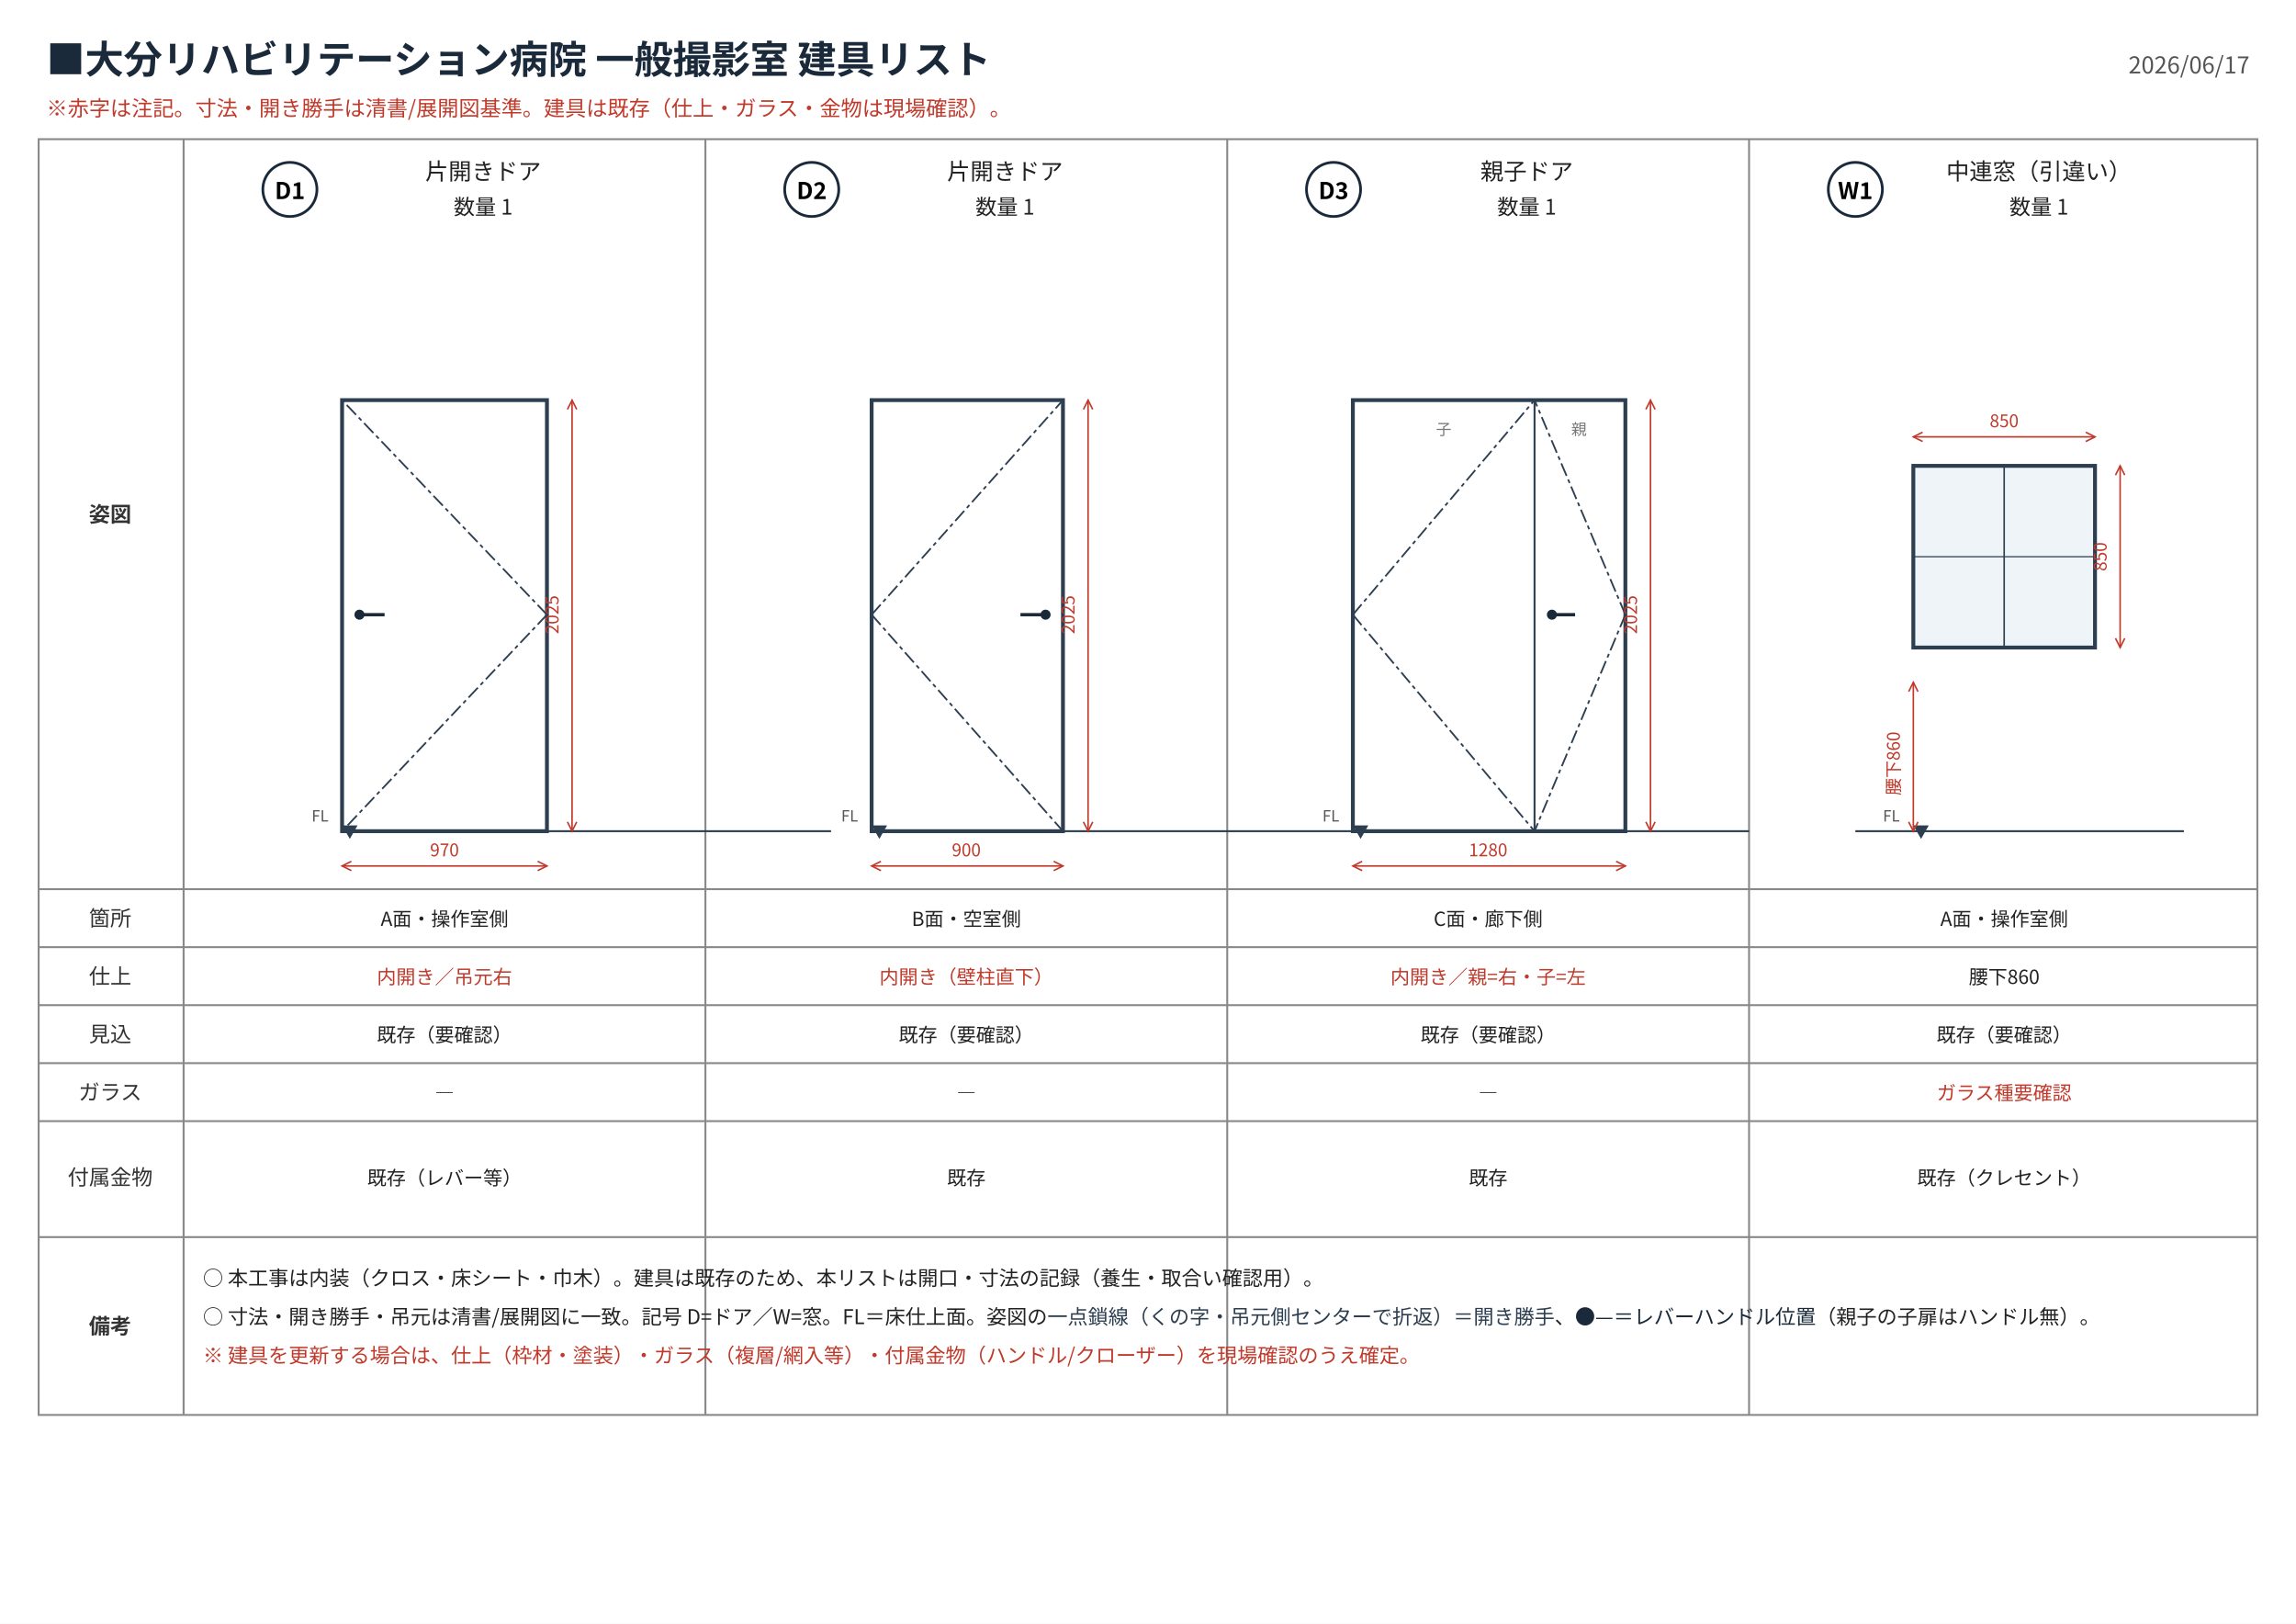
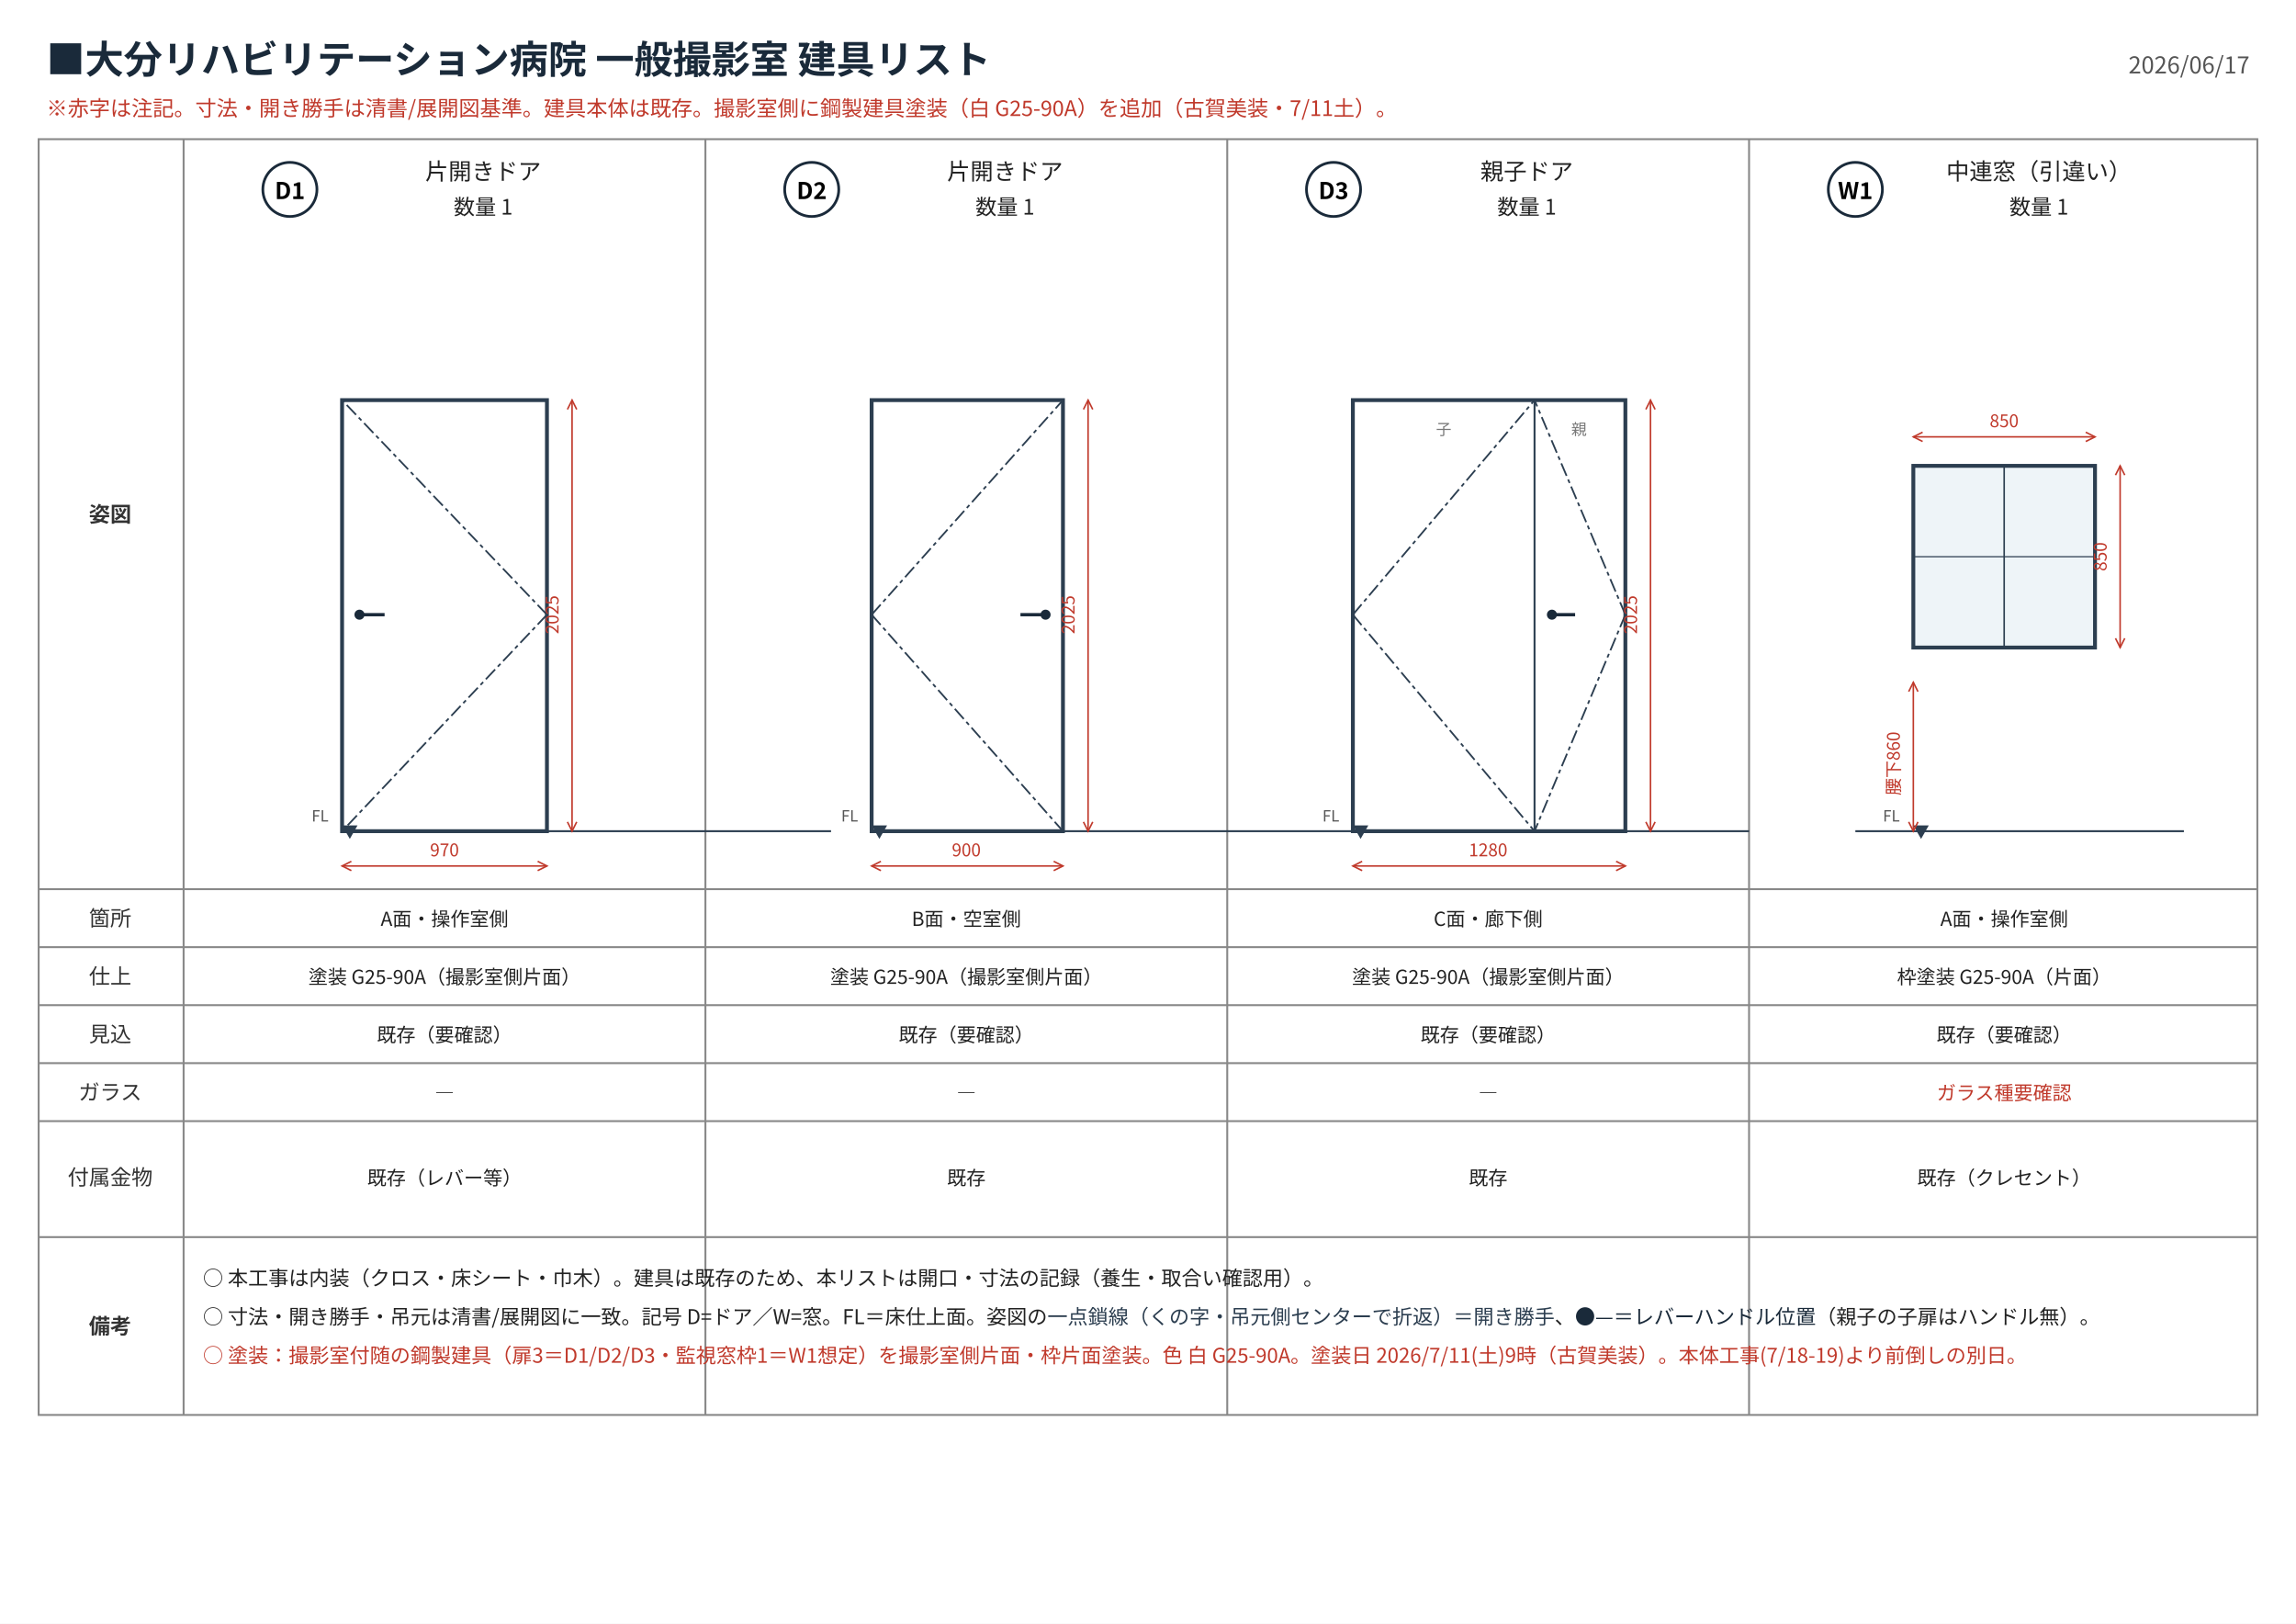
<svg xmlns="http://www.w3.org/2000/svg" viewBox="0 0 1188 840" font-family="'Noto Sans CJK JP','Noto Sans JP','IPAGothic','Yu Gothic','Hiragino Kaku Gothic ProN','Meiryo',sans-serif">
  <defs>
    <marker id="dimS" markerWidth="10" markerHeight="10" refX="2" refY="5" orient="auto">
      <path d="M8,2 L2,5 L8,8" fill="none" stroke="#c0392b" stroke-width="1" />
    </marker>
    <marker id="dimE" markerWidth="10" markerHeight="10" refX="8" refY="5" orient="auto">
      <path d="M2,2 L8,5 L2,8" fill="none" stroke="#c0392b" stroke-width="1" />
    </marker>
  </defs>
  <rect x="0" y="0" width="1188" height="840" fill="#fff" />
  <text x="24" y="38" font-size="20" font-weight="bold" fill="#1a2a3a">■大分リハビリテーション病院 一般撮影室 建具リスト</text>
  <text x="1164" y="38" font-size="12" fill="#555" text-anchor="end">2026/06/17</text>
-   <text x="24" y="60" font-size="11" fill="#c0392b">※赤字は注記。寸法・開き勝手は清書/展開図基準。建具は既存（仕上・ガラス・金物は現場確認）。</text>
+   <text x="24" y="60" font-size="11" fill="#c0392b">※赤字は注記。寸法・開き勝手は清書/展開図基準。建具本体は既存。撮影室側に鋼製建具塗装（白 G25-90A）を追加（古賀美装・7/11土）。</text>
  <g stroke="#888" stroke-width="1" fill="none">
    <rect x="20" y="72" width="1148" height="660" />
    <line x1="95" y1="72" x2="95" y2="732" />
    <line x1="365" y1="72" x2="365" y2="732" />
    <line x1="635" y1="72" x2="635" y2="732" />
    <line x1="905" y1="72" x2="905" y2="732" />
    <line x1="20" y1="460" x2="1168" y2="460" />
    <line x1="20" y1="490" x2="1168" y2="490" />
    <line x1="20" y1="520" x2="1168" y2="520" />
    <line x1="20" y1="550" x2="1168" y2="550" />
    <line x1="20" y1="580" x2="1168" y2="580" />
    <line x1="20" y1="640" x2="1168" y2="640" />
  </g>
  <g font-size="11" fill="#333" text-anchor="middle">
    <text x="57" y="270" font-weight="bold">姿図</text>
    <text x="57" y="479">箇所</text>
    <text x="57" y="509">仕上</text>
    <text x="57" y="539">見込</text>
    <text x="57" y="569">ガラス</text>
    <text x="57" y="613">付属金物</text>
    <text x="57" y="690" font-weight="bold">備考</text>
  </g>
  <circle cx="150" cy="98" r="14" fill="#fff" stroke="#1a2a3a" stroke-width="1.4" />
  <text x="150" y="103" font-size="12" font-weight="bold" text-anchor="middle">D1</text>
  <text x="250" y="93" font-size="12" fill="#222" text-anchor="middle">片開きドア</text>
  <text x="250" y="111" font-size="11" fill="#222" text-anchor="middle">数量 1</text>
  <rect x="177" y="207" width="106" height="223" fill="none" stroke="#2c3e50" stroke-width="2" />
  <g stroke="#2c3e50" stroke-width="0.9" fill="none" stroke-dasharray="7 2 2 2">
    <path d="M283,318 L177,207 M283,318 L177,430" />
  </g>
  <circle cx="186" cy="318" r="2.6" fill="#1a2a3a" />
  <line x1="188" y1="318" x2="199" y2="318" stroke="#1a2a3a" stroke-width="1.7" />
  <line x1="232" y1="430" x2="430" y2="430" stroke="#2c3e50" stroke-width="1" />
  <path d="M177,427 l8,0 l-4,7 z" fill="#2c3e50" />
  <text x="170" y="425" font-size="8" fill="#555" text-anchor="end">FL</text>
  <line x1="177" y1="448" x2="283" y2="448" stroke="#c0392b" stroke-width="0.8" marker-start="url(#dimS)" marker-end="url(#dimE)" />
  <text x="230" y="443" font-size="9" fill="#c0392b" text-anchor="middle">970</text>
  <line x1="296" y1="207" x2="296" y2="430" stroke="#c0392b" stroke-width="0.8" marker-start="url(#dimS)" marker-end="url(#dimE)" />
  <text x="289" y="318" font-size="9" fill="#c0392b" text-anchor="middle" transform="rotate(-90 289 318)">2025</text>
  <g font-size="10" fill="#222" text-anchor="middle">
    <text x="230" y="479">A面・操作室側</text>
-     <text x="230" y="509" fill="#c0392b">内開き／吊元右</text>
+     <text x="230" y="509">塗装 G25-90A（撮影室側片面）</text>
    <text x="230" y="539">既存（要確認）</text>
    <text x="230" y="569">―</text>
    <text x="230" y="613">既存（レバー等）</text>
  </g>
  <circle cx="420" cy="98" r="14" fill="#fff" stroke="#1a2a3a" stroke-width="1.4" />
  <text x="420" y="103" font-size="12" font-weight="bold" text-anchor="middle">D2</text>
  <text x="520" y="93" font-size="12" fill="#222" text-anchor="middle">片開きドア</text>
  <text x="520" y="111" font-size="11" fill="#222" text-anchor="middle">数量 1</text>
  <rect x="451" y="207" width="99" height="223" fill="none" stroke="#2c3e50" stroke-width="2" />
  <g stroke="#2c3e50" stroke-width="0.9" fill="none" stroke-dasharray="7 2 2 2">
    <path d="M451,318 L550,207 M451,318 L550,430" />
  </g>
  <circle cx="541" cy="318" r="2.6" fill="#1a2a3a" />
  <line x1="539" y1="318" x2="528" y2="318" stroke="#1a2a3a" stroke-width="1.7" />
  <line x1="500" y1="430" x2="700" y2="430" stroke="#2c3e50" stroke-width="1" />
  <path d="M451,427 l8,0 l-4,7 z" fill="#2c3e50" />
  <text x="444" y="425" font-size="8" fill="#555" text-anchor="end">FL</text>
  <line x1="451" y1="448" x2="550" y2="448" stroke="#c0392b" stroke-width="0.8" marker-start="url(#dimS)" marker-end="url(#dimE)" />
  <text x="500" y="443" font-size="9" fill="#c0392b" text-anchor="middle">900</text>
  <line x1="563" y1="207" x2="563" y2="430" stroke="#c0392b" stroke-width="0.8" marker-start="url(#dimS)" marker-end="url(#dimE)" />
  <text x="556" y="318" font-size="9" fill="#c0392b" text-anchor="middle" transform="rotate(-90 556 318)">2025</text>
  <g font-size="10" fill="#222" text-anchor="middle">
    <text x="500" y="479">B面・空室側</text>
-     <text x="500" y="509" fill="#c0392b">内開き（壁柱直下）</text>
+     <text x="500" y="509">塗装 G25-90A（撮影室側片面）</text>
    <text x="500" y="539">既存（要確認）</text>
    <text x="500" y="569">―</text>
    <text x="500" y="613">既存</text>
  </g>
  <circle cx="690" cy="98" r="14" fill="#fff" stroke="#1a2a3a" stroke-width="1.4" />
  <text x="690" y="103" font-size="12" font-weight="bold" text-anchor="middle">D3</text>
  <text x="790" y="93" font-size="12" fill="#222" text-anchor="middle">親子ドア</text>
  <text x="790" y="111" font-size="11" fill="#222" text-anchor="middle">数量 1</text>
  <rect x="700" y="207" width="141" height="223" fill="none" stroke="#2c3e50" stroke-width="2" />
  <line x1="794" y1="207" x2="794" y2="430" stroke="#2c3e50" stroke-width="1" />
  <g stroke="#2c3e50" stroke-width="0.9" fill="none" stroke-dasharray="7 2 2 2">
    <path d="M841,318 L794,207 M841,318 L794,430" />
    <path d="M700,318 L794,207 M700,318 L794,430" />
  </g>
  <circle cx="803" cy="318" r="2.6" fill="#1a2a3a" />
  <line x1="805" y1="318" x2="815" y2="318" stroke="#1a2a3a" stroke-width="1.7" />
  <text x="817" y="225" font-size="8" fill="#777" text-anchor="middle">親</text>
  <text x="747" y="225" font-size="8" fill="#777" text-anchor="middle">子</text>
  <line x1="770" y1="430" x2="905" y2="430" stroke="#2c3e50" stroke-width="1" />
  <path d="M700,427 l8,0 l-4,7 z" fill="#2c3e50" />
  <text x="693" y="425" font-size="8" fill="#555" text-anchor="end">FL</text>
  <line x1="700" y1="448" x2="841" y2="448" stroke="#c0392b" stroke-width="0.8" marker-start="url(#dimS)" marker-end="url(#dimE)" />
  <text x="770" y="443" font-size="9" fill="#c0392b" text-anchor="middle">1280</text>
  <line x1="854" y1="207" x2="854" y2="430" stroke="#c0392b" stroke-width="0.8" marker-start="url(#dimS)" marker-end="url(#dimE)" />
  <text x="847" y="318" font-size="9" fill="#c0392b" text-anchor="middle" transform="rotate(-90 847 318)">2025</text>
  <g font-size="10" fill="#222" text-anchor="middle">
    <text x="770" y="479">C面・廊下側</text>
-     <text x="770" y="509" fill="#c0392b">内開き／親=右・子=左</text>
+     <text x="770" y="509">塗装 G25-90A（撮影室側片面）</text>
    <text x="770" y="539">既存（要確認）</text>
    <text x="770" y="569">―</text>
    <text x="770" y="613">既存</text>
  </g>
  <circle cx="960" cy="98" r="14" fill="#fff" stroke="#1a2a3a" stroke-width="1.4" />
  <text x="960" y="103" font-size="12" font-weight="bold" text-anchor="middle">W1</text>
  <text x="1055" y="93" font-size="12" fill="#222" text-anchor="middle">中連窓（引違い）</text>
  <text x="1055" y="111" font-size="11" fill="#222" text-anchor="middle">数量 1</text>
  <rect x="990" y="241" width="94" height="94" fill="#eef4f8" stroke="#2c3e50" stroke-width="2" />
  <line x1="1037" y1="241" x2="1037" y2="335" stroke="#2c3e50" stroke-width="0.8" />
  <line x1="990" y1="288" x2="1084" y2="288" stroke="#2c3e50" stroke-width="0.6" />
  <line x1="960" y1="430" x2="1130" y2="430" stroke="#2c3e50" stroke-width="1" />
  <path d="M990,427 l8,0 l-4,7 z" fill="#2c3e50" />
  <text x="983" y="425" font-size="8" fill="#555" text-anchor="end">FL</text>
  <line x1="990" y1="353" x2="990" y2="430" stroke="#c0392b" stroke-width="0.8" marker-start="url(#dimS)" marker-end="url(#dimE)" />
  <text x="983" y="395" font-size="9" fill="#c0392b" text-anchor="middle" transform="rotate(-90 983 395)">腰下860</text>
  <line x1="990" y1="226" x2="1084" y2="226" stroke="#c0392b" stroke-width="0.8" marker-start="url(#dimS)" marker-end="url(#dimE)" />
  <text x="1037" y="221" font-size="9" fill="#c0392b" text-anchor="middle">850</text>
  <line x1="1097" y1="241" x2="1097" y2="335" stroke="#c0392b" stroke-width="0.8" marker-start="url(#dimS)" marker-end="url(#dimE)" />
  <text x="1090" y="288" font-size="9" fill="#c0392b" text-anchor="middle" transform="rotate(-90 1090 288)">850</text>
  <g font-size="10" fill="#222" text-anchor="middle">
    <text x="1037" y="479">A面・操作室側</text>
-     <text x="1037" y="509">腰下860</text>
+     <text x="1037" y="509">枠塗装 G25-90A（片面）</text>
    <text x="1037" y="539">既存（要確認）</text>
    <text x="1037" y="569" fill="#c0392b">ガラス種要確認</text>
    <text x="1037" y="613">既存（クレセント）</text>
  </g>
  <g font-size="10.5" fill="#222">
    <text x="105" y="665">○ 本工事は内装（クロス・床シート・巾木）。建具は既存のため、本リストは開口・寸法の記録（養生・取合い確認用）。</text>
    <text x="105" y="685">○ 寸法・開き勝手・吊元は清書/展開図に一致。記号 D=ドア／W=窓。FL＝床仕上面。姿図の<tspan fill="#2c3e50">一点鎖線（くの字・吊元側センターで折返）＝開き勝手</tspan>、<tspan fill="#1a2a3a">●—＝レバーハンドル位置</tspan>（親子の子扉はハンドル無）。</text>
-     <text x="105" y="705" fill="#c0392b">※ 建具を更新する場合は、仕上（枠材・塗装）・ガラス（複層/網入等）・付属金物（ハンドル/クローザー）を現場確認のうえ確定。</text>
+     <text x="105" y="705" fill="#c0392b">○ 塗装：撮影室付随の鋼製建具（扉3＝D1/D2/D3・監視窓枠1＝W1想定）を撮影室側片面・枠片面塗装。色 白 G25-90A。塗装日 2026/7/11(土)9時（古賀美装）。本体工事(7/18-19)より前倒しの別日。</text>
  </g>
</svg>
